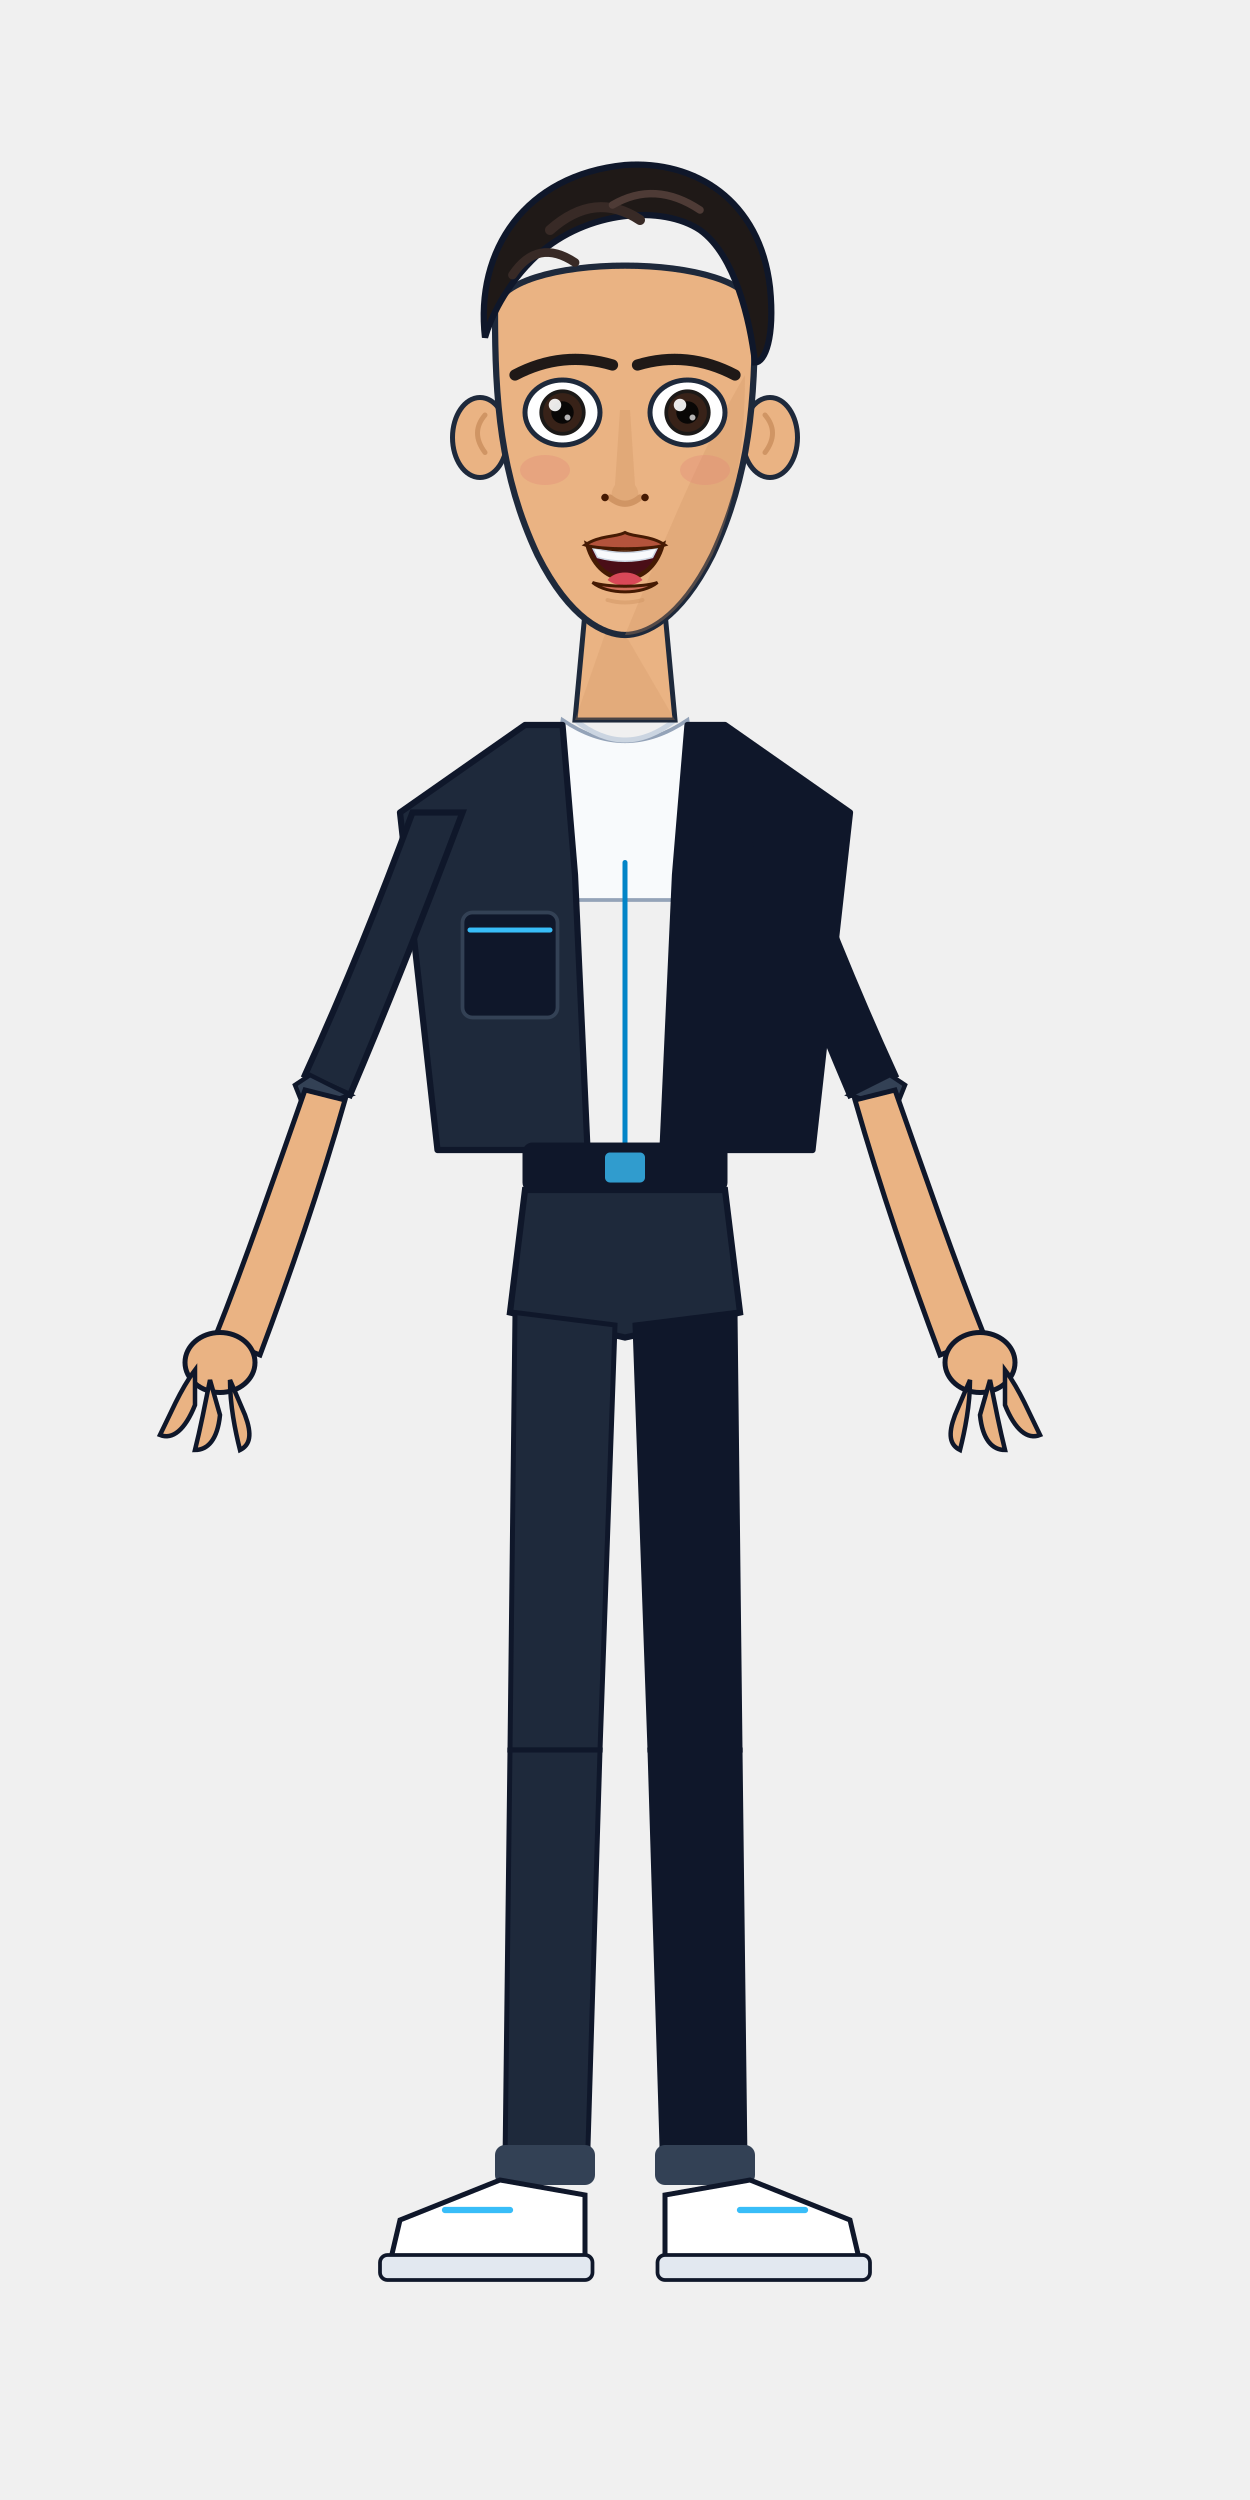
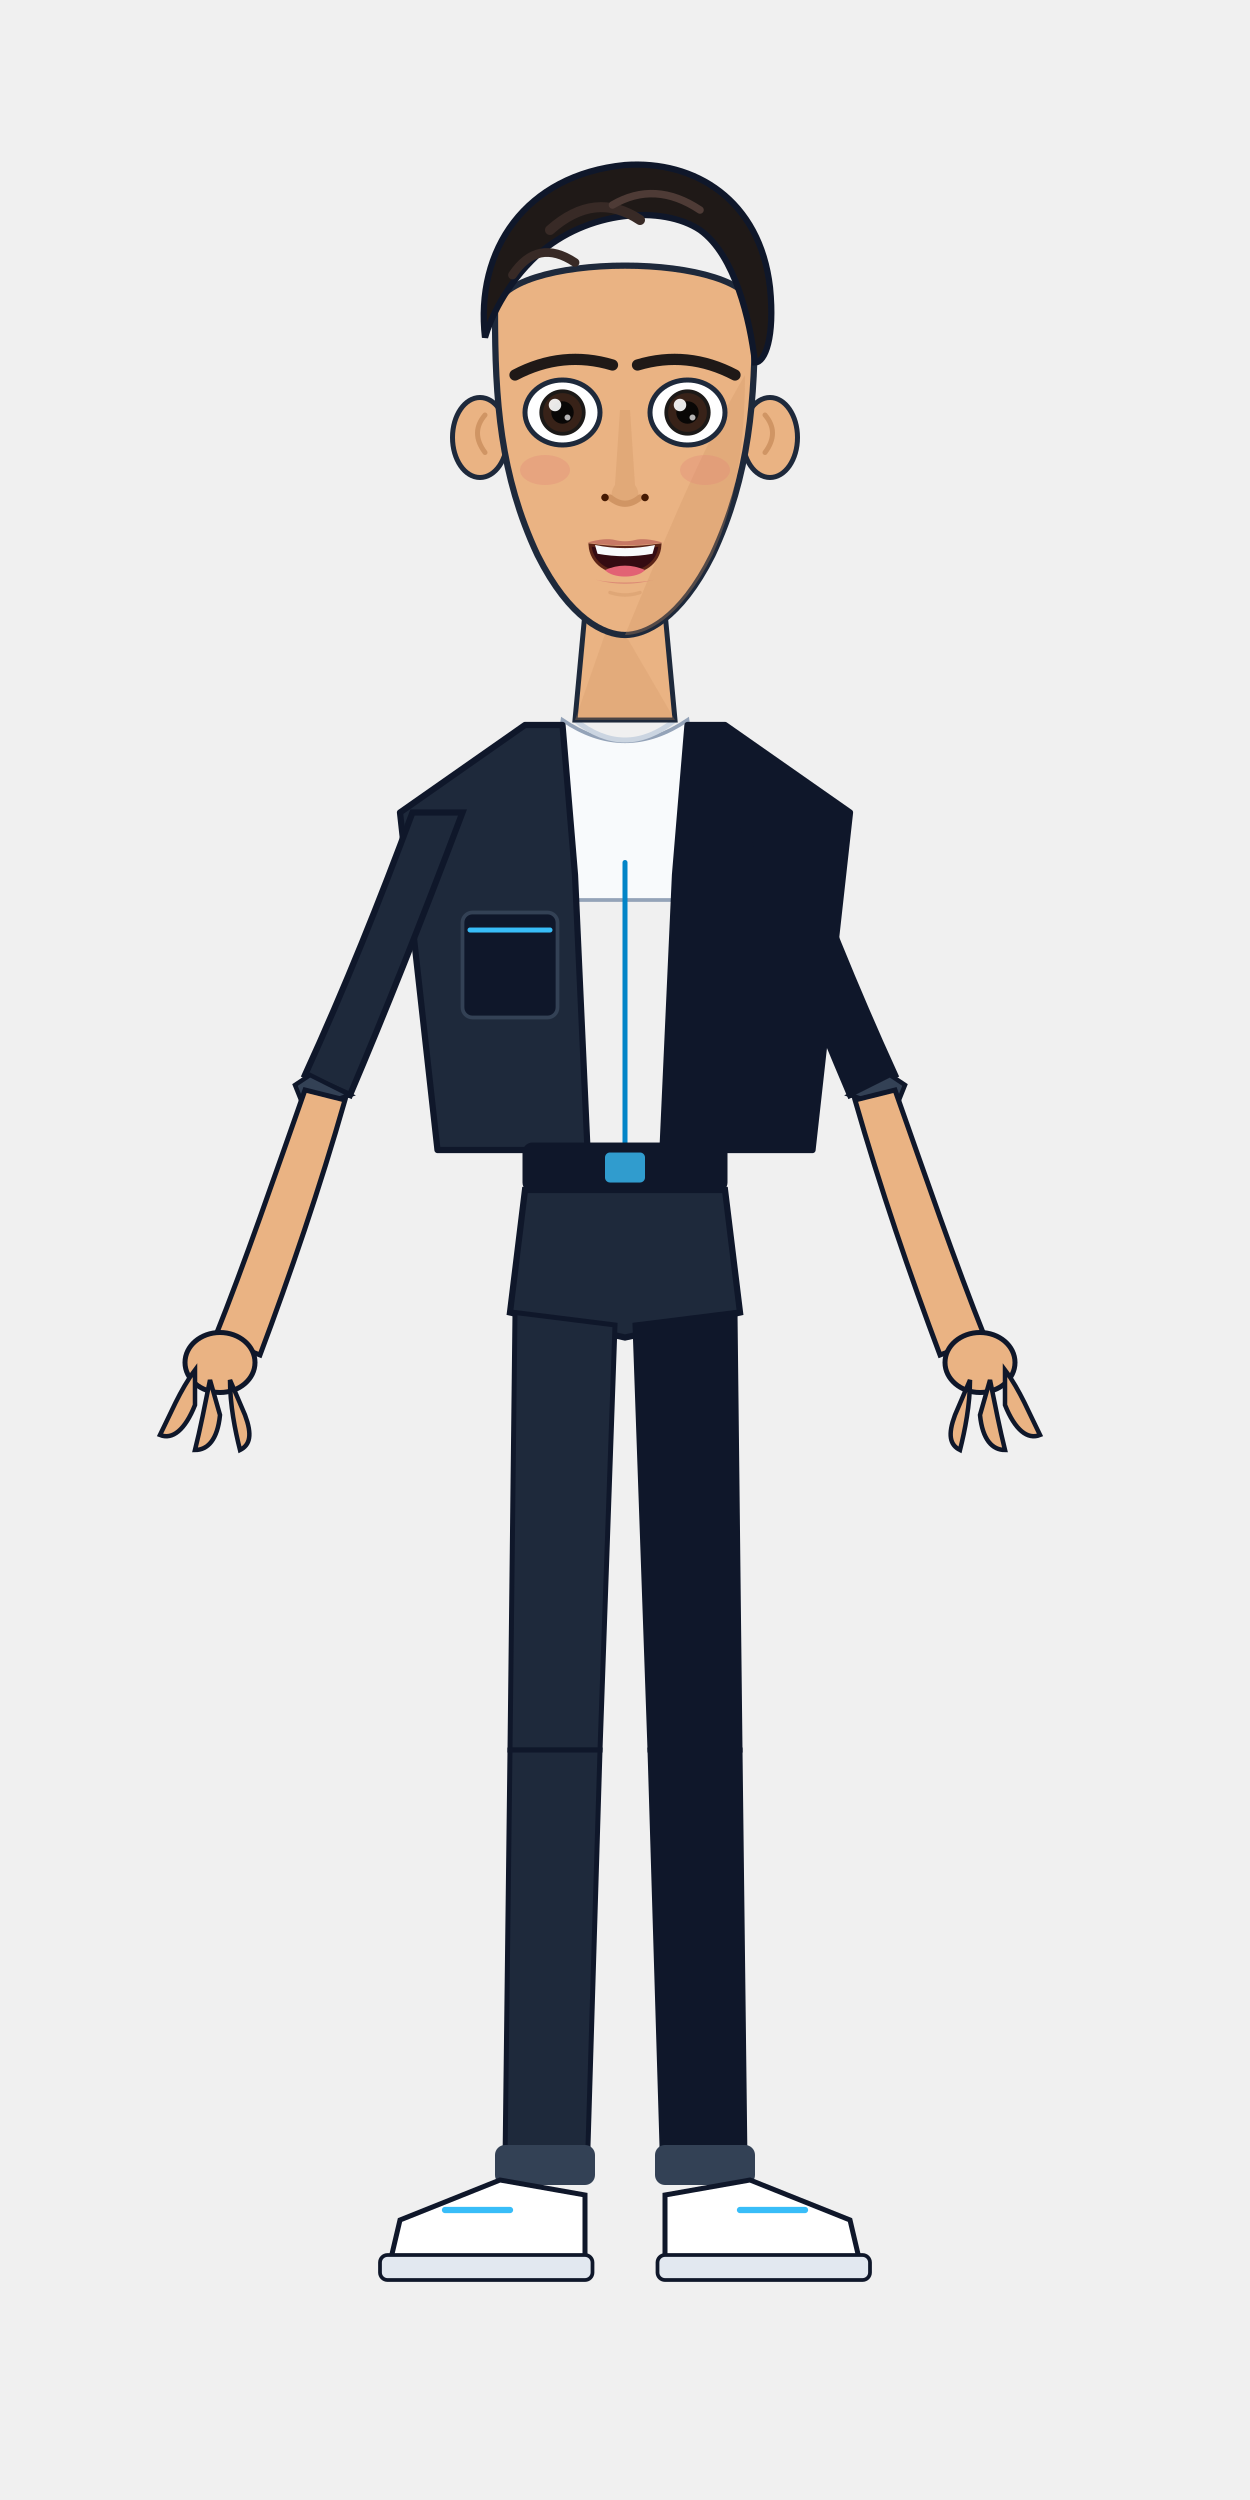
<svg xmlns="http://www.w3.org/2000/svg" viewBox="0 50 500 1000" width="500" height="1000">
  <g id="modern_character_root">
    <path d="M 210 526 L 290 526 L 296 575 L 250 585 L 204 575 Z" fill="#1e293b" stroke="#0f172a" stroke-width="2.5" />
    <path d="M 206 575 L 246 580 L 240 750 L 204 750 Z" fill="#1e293b" stroke="#0f172a" stroke-width="2" />
    <path d="M 204 750 L 240 750 L 235 915 L 202 915 Z" fill="#1e293b" stroke="#0f172a" stroke-width="2" />
    <rect x="198" y="908" width="40" height="16" rx="4" fill="#334155" />
    <path d="M 254 580 L 294 575 L 296 750 L 260 750 Z" fill="#0f172a" stroke="#0f172a" stroke-width="2" />
    <path d="M 260 750 L 296 750 L 298 915 L 265 915 Z" fill="#0f172a" stroke="#0f172a" stroke-width="2" />
    <rect x="262" y="908" width="40" height="16" rx="4" fill="#334155" />
    <path d="M 156 955 L 234 955 L 234 928 L 200 922 L 160 938 Z" fill="#ffffff" stroke="#0f172a" stroke-width="2" />
    <rect x="152" y="952" width="85" height="10" rx="3" fill="#e2e8f0" stroke="#0f172a" stroke-width="1.5" />
    <line x1="178" y1="934" x2="204" y2="934" stroke="#38bdf8" stroke-width="2.5" stroke-linecap="round" />
    <path d="M 266 955 L 344 955 L 340 938 L 300 922 L 266 928 Z" fill="#ffffff" stroke="#0f172a" stroke-width="2" />
    <rect x="263" y="952" width="85" height="10" rx="3" fill="#e2e8f0" stroke="#0f172a" stroke-width="1.5" />
    <line x1="296" y1="934" x2="322" y2="934" stroke="#38bdf8" stroke-width="2.5" stroke-linecap="round" />
    <path d="M 225 338 Q 250 355 275 338 L 285 410 L 215 410 Z" fill="#f8fafc" stroke="#94a3b8" stroke-width="1.5" />
    <path d="M 230 338 Q 250 354 270 338" stroke="#cbd5e1" stroke-width="2" fill="none" />
    <path d="M 210 340 L 160 375 L 175 510 L 235 510 L 230 400 L 225 340 Z" fill="#1e293b" stroke="#0f172a" stroke-width="2.5" stroke-linejoin="round" />
    <path d="M 290 340 L 340 375 L 325 510 L 265 510 L 270 400 L 275 340 Z" fill="#0f172a" stroke="#0f172a" stroke-width="2.5" stroke-linejoin="round" />
    <line x1="250" y1="395" x2="250" y2="510" stroke="#0284c7" stroke-width="2" stroke-linecap="round" />
    <rect x="185" y="415" width="38" height="42" rx="4" fill="#0f172a" stroke="#334155" stroke-width="1.5" />
    <line x1="188" y1="422" x2="220" y2="422" stroke="#38bdf8" stroke-width="2" stroke-linecap="round" />
    <rect x="210" y="508" width="80" height="18" rx="3" fill="#0f172a" stroke="#0f172a" stroke-width="2" />
    <rect x="242" y="511" width="16" height="12" rx="2" fill="#38bdf8" opacity="0.8" />
    <path d="M 165 375 C 152 410, 138 445, 122 480 L 140 488 C 154 455, 168 420, 185 375 Z" fill="#1e293b" stroke="#0f172a" stroke-width="2.5" />
    <path d="M 124 480 L 118 484 L 122 494 L 140 488 Z" fill="#334155" stroke="#0f172a" stroke-width="1.8" />
    <path d="M 122 486 C 110 520, 98 555, 86 585 L 104 592 C 116 560, 128 525, 138 490 Z" fill="#eab383" stroke="#0f172a" stroke-width="2" />
    <ellipse cx="88" cy="595" rx="14" ry="12" fill="#eab383" stroke="#0f172a" stroke-width="2" />
    <path d="M 78 598 C 72 606, 68 616, 64 624 C 69 626, 74 622, 78 612 Z" fill="#eab383" stroke="#0f172a" stroke-width="1.8" />
    <path d="M 84 602 C 82 612, 80 622, 78 630 C 83 630, 87 626, 88 616 Z" fill="#eab383" stroke="#0f172a" stroke-width="1.8" />
    <path d="M 92 602 C 92 612, 94 622, 96 630 C 100 628, 101 624, 98 616 Z" fill="#eab383" stroke="#0f172a" stroke-width="1.8" />
    <path d="M 315 375 C 328 410, 342 445, 358 480 L 340 488 C 326 455, 312 420, 295 375 Z" fill="#0f172a" stroke="#0f172a" stroke-width="2.5" />
    <path d="M 356 480 L 362 484 L 358 494 L 340 488 Z" fill="#334155" stroke="#0f172a" stroke-width="1.8" />
    <path d="M 358 486 C 370 520, 382 555, 394 585 L 376 592 C 364 560, 352 525, 342 490 Z" fill="#eab383" stroke="#0f172a" stroke-width="2" />
    <ellipse cx="392" cy="595" rx="14" ry="12" fill="#eab383" stroke="#0f172a" stroke-width="2" />
    <path d="M 402 598 C 408 606, 412 616, 416 624 C 411 626, 406 622, 402 612 Z" fill="#eab383" stroke="#0f172a" stroke-width="1.8" />
    <path d="M 396 602 C 398 612, 400 622, 402 630 C 397 630, 393 626, 392 616 Z" fill="#eab383" stroke="#0f172a" stroke-width="1.8" />
    <path d="M 388 602 C 388 612, 386 622, 384 630 C 380 628, 379 624, 382 616 Z" fill="#eab383" stroke="#0f172a" stroke-width="1.8" />
    <path d="M 234 295 L 230 338 L 270 338 L 266 295 Z" fill="#eab383" stroke="#1e293b" stroke-width="2" />
    <path d="M 245 295 L 230 338 L 270 338 Z" fill="#d09564" opacity="0.25" />
    <ellipse cx="192" cy="225" rx="11" ry="16" fill="#eab383" stroke="#1e293b" stroke-width="2" />
    <path d="M 194 216 Q 188 223 194 231" stroke="#d09564" stroke-width="2" fill="none" stroke-linecap="round" />
    <ellipse cx="308" cy="225" rx="11" ry="16" fill="#eab383" stroke="#1e293b" stroke-width="2" />
    <path d="M 306 216 Q 312 223 306 231" stroke="#d09564" stroke-width="2" fill="none" stroke-linecap="round" />
    <path d="M 198 175               C 198 150, 302 150, 302 175               C 302 210, 300 240, 285 272               C 272 298, 258 304, 250 304               C 242 304, 228 298, 215 272               C 200 240, 198 210, 198 175 Z" fill="#eab383" stroke="#1e293b" stroke-width="2.5" />
    <path d="M 250 304 C 258 304, 272 298, 285 272 C 295 250, 298 225, 298 200 C 280 230, 260 280, 250 304 Z" fill="#d09564" opacity="0.3" />
    <ellipse cx="218" cy="238" rx="10" ry="6" fill="#e28878" opacity="0.35" />
    <ellipse cx="282" cy="238" rx="10" ry="6" fill="#e28878" opacity="0.35" />
    <path d="M 194 185              C 190 150, 210 120, 250 116              C 278 114, 304 130, 308 165              C 310 185, 306 195, 302 195              C 300 178, 294 152, 280 142              C 265 132, 235 134, 215 152              C 202 164, 196 178, 194 185 Z" fill="#1f1917" stroke="#0f172a" stroke-width="2.5" />
    <path d="M 220 142 Q 238 126 256 138" stroke="#382a26" stroke-width="4" stroke-linecap="round" fill="none" />
    <path d="M 245 132 Q 262 122 280 134" stroke="#4e3b36" stroke-width="3" stroke-linecap="round" fill="none" />
    <path d="M 205 160 Q 215 145 230 155" stroke="#382a26" stroke-width="3.5" stroke-linecap="round" fill="none" />
    <path d="M 206 200 Q 225 190 245 196" stroke="#1f1917" stroke-width="4.5" stroke-linecap="round" fill="none" />
    <path d="M 255 196 Q 275 190 294 200" stroke="#1f1917" stroke-width="4.5" stroke-linecap="round" fill="none" />
    <ellipse cx="225" cy="215" rx="15" ry="13" fill="#ffffff" stroke="#1e293b" stroke-width="2" />
    <circle cx="225" cy="215" r="8.5" fill="#382218" stroke="#1c1917" stroke-width="1.5" />
    <circle cx="225" cy="215" r="4.5" fill="#090706" />
    <circle cx="222" cy="212" r="2.5" fill="#ffffff" opacity="0.9" />
    <circle cx="227" cy="217" r="1.2" fill="#ffffff" opacity="0.7" />
    <ellipse cx="275" cy="215" rx="15" ry="13" fill="#ffffff" stroke="#1e293b" stroke-width="2" />
    <circle cx="275" cy="215" r="8.5" fill="#382218" stroke="#1c1917" stroke-width="1.5" />
    <circle cx="275" cy="215" r="4.5" fill="#090706" />
    <circle cx="272" cy="212" r="2.5" fill="#ffffff" opacity="0.9" />
    <circle cx="277" cy="217" r="1.2" fill="#ffffff" opacity="0.7" />
    <path d="M 248 214 L 246 244 Q 242 250 250 252 Q 258 250 254 244 L 252 214" fill="#d09564" opacity="0.35" />
    <path d="M 244 249 Q 250 254 256 249" stroke="#d09564" stroke-width="2.5" stroke-linecap="round" fill="none" />
    <circle cx="242" cy="249" r="1.5" fill="#451a03" />
    <circle cx="258" cy="249" r="1.5" fill="#451a03" />
-     <path d="M 235 268 C 240 286, 260 286, 265 268 C 258 272, 242 272, 235 268 Z" fill="#4a0e17" stroke="#451a03" stroke-width="1.8" />
-     <path d="M 237 269 Q 250 273 263 269 L 261 273 Q 250 276 239 273 Z" fill="#f8fafc" stroke="#cbd5e1" stroke-width="0.6" />
-     <path d="M 243 282 C 246 278, 254 278, 257 282 C 253 285, 247 285, 243 282 Z" fill="#d94858" />
-     <path d="M 234 268 C 240 264, 246 265, 250 263 C 254 265, 260 264, 266 268 C 260 270, 240 270, 234 268 Z" fill="#b4533c" stroke="#451a03" stroke-width="1.2" />
-     <path d="M 237 283 C 243 288, 257 288, 263 283 C 257 285, 243 285, 237 283 Z" fill="#cf705c" stroke="#451a03" stroke-width="1.2" />
-     <path d="M 243 290 Q 250 292 257 290" stroke="#d09564" stroke-width="1.6" fill="none" opacity="0.5" stroke-linecap="round" />
+     <path d="M 235 267 Q 242 265 246 266 Q 250 267 254 266 Q 258 265 265 267 C 258 268.5, 242 268.5, 235 267 Z" fill="#c77864" />
+     <path d="M 236 268 Q 250 270 264 268 C 263 283, 237 283, 236 268 Z" fill="#350b12" stroke="#5c2417" stroke-width="1.2" />
+     <path d="M 238 268 Q 250 270.5 262 268 L 261 271.5 Q 250 273.5 239 271.5 Z" fill="#f8fafc" />
+     <path d="M 242 278 Q 250 274.5 258 278 C 255 281.5, 245 281.5, 242 278 Z" fill="#e26274" />
+     <path d="M 237 281.5 Q 250 285.5 263 281.5 C 257 283.5, 243 283.5, 237 281.5 Z" fill="#dc8a75" />
+     <path d="M 244 287 Q 250 289 256 287" stroke="#d09564" stroke-width="1.4" fill="none" opacity="0.4" stroke-linecap="round" />
  </g>
</svg>
